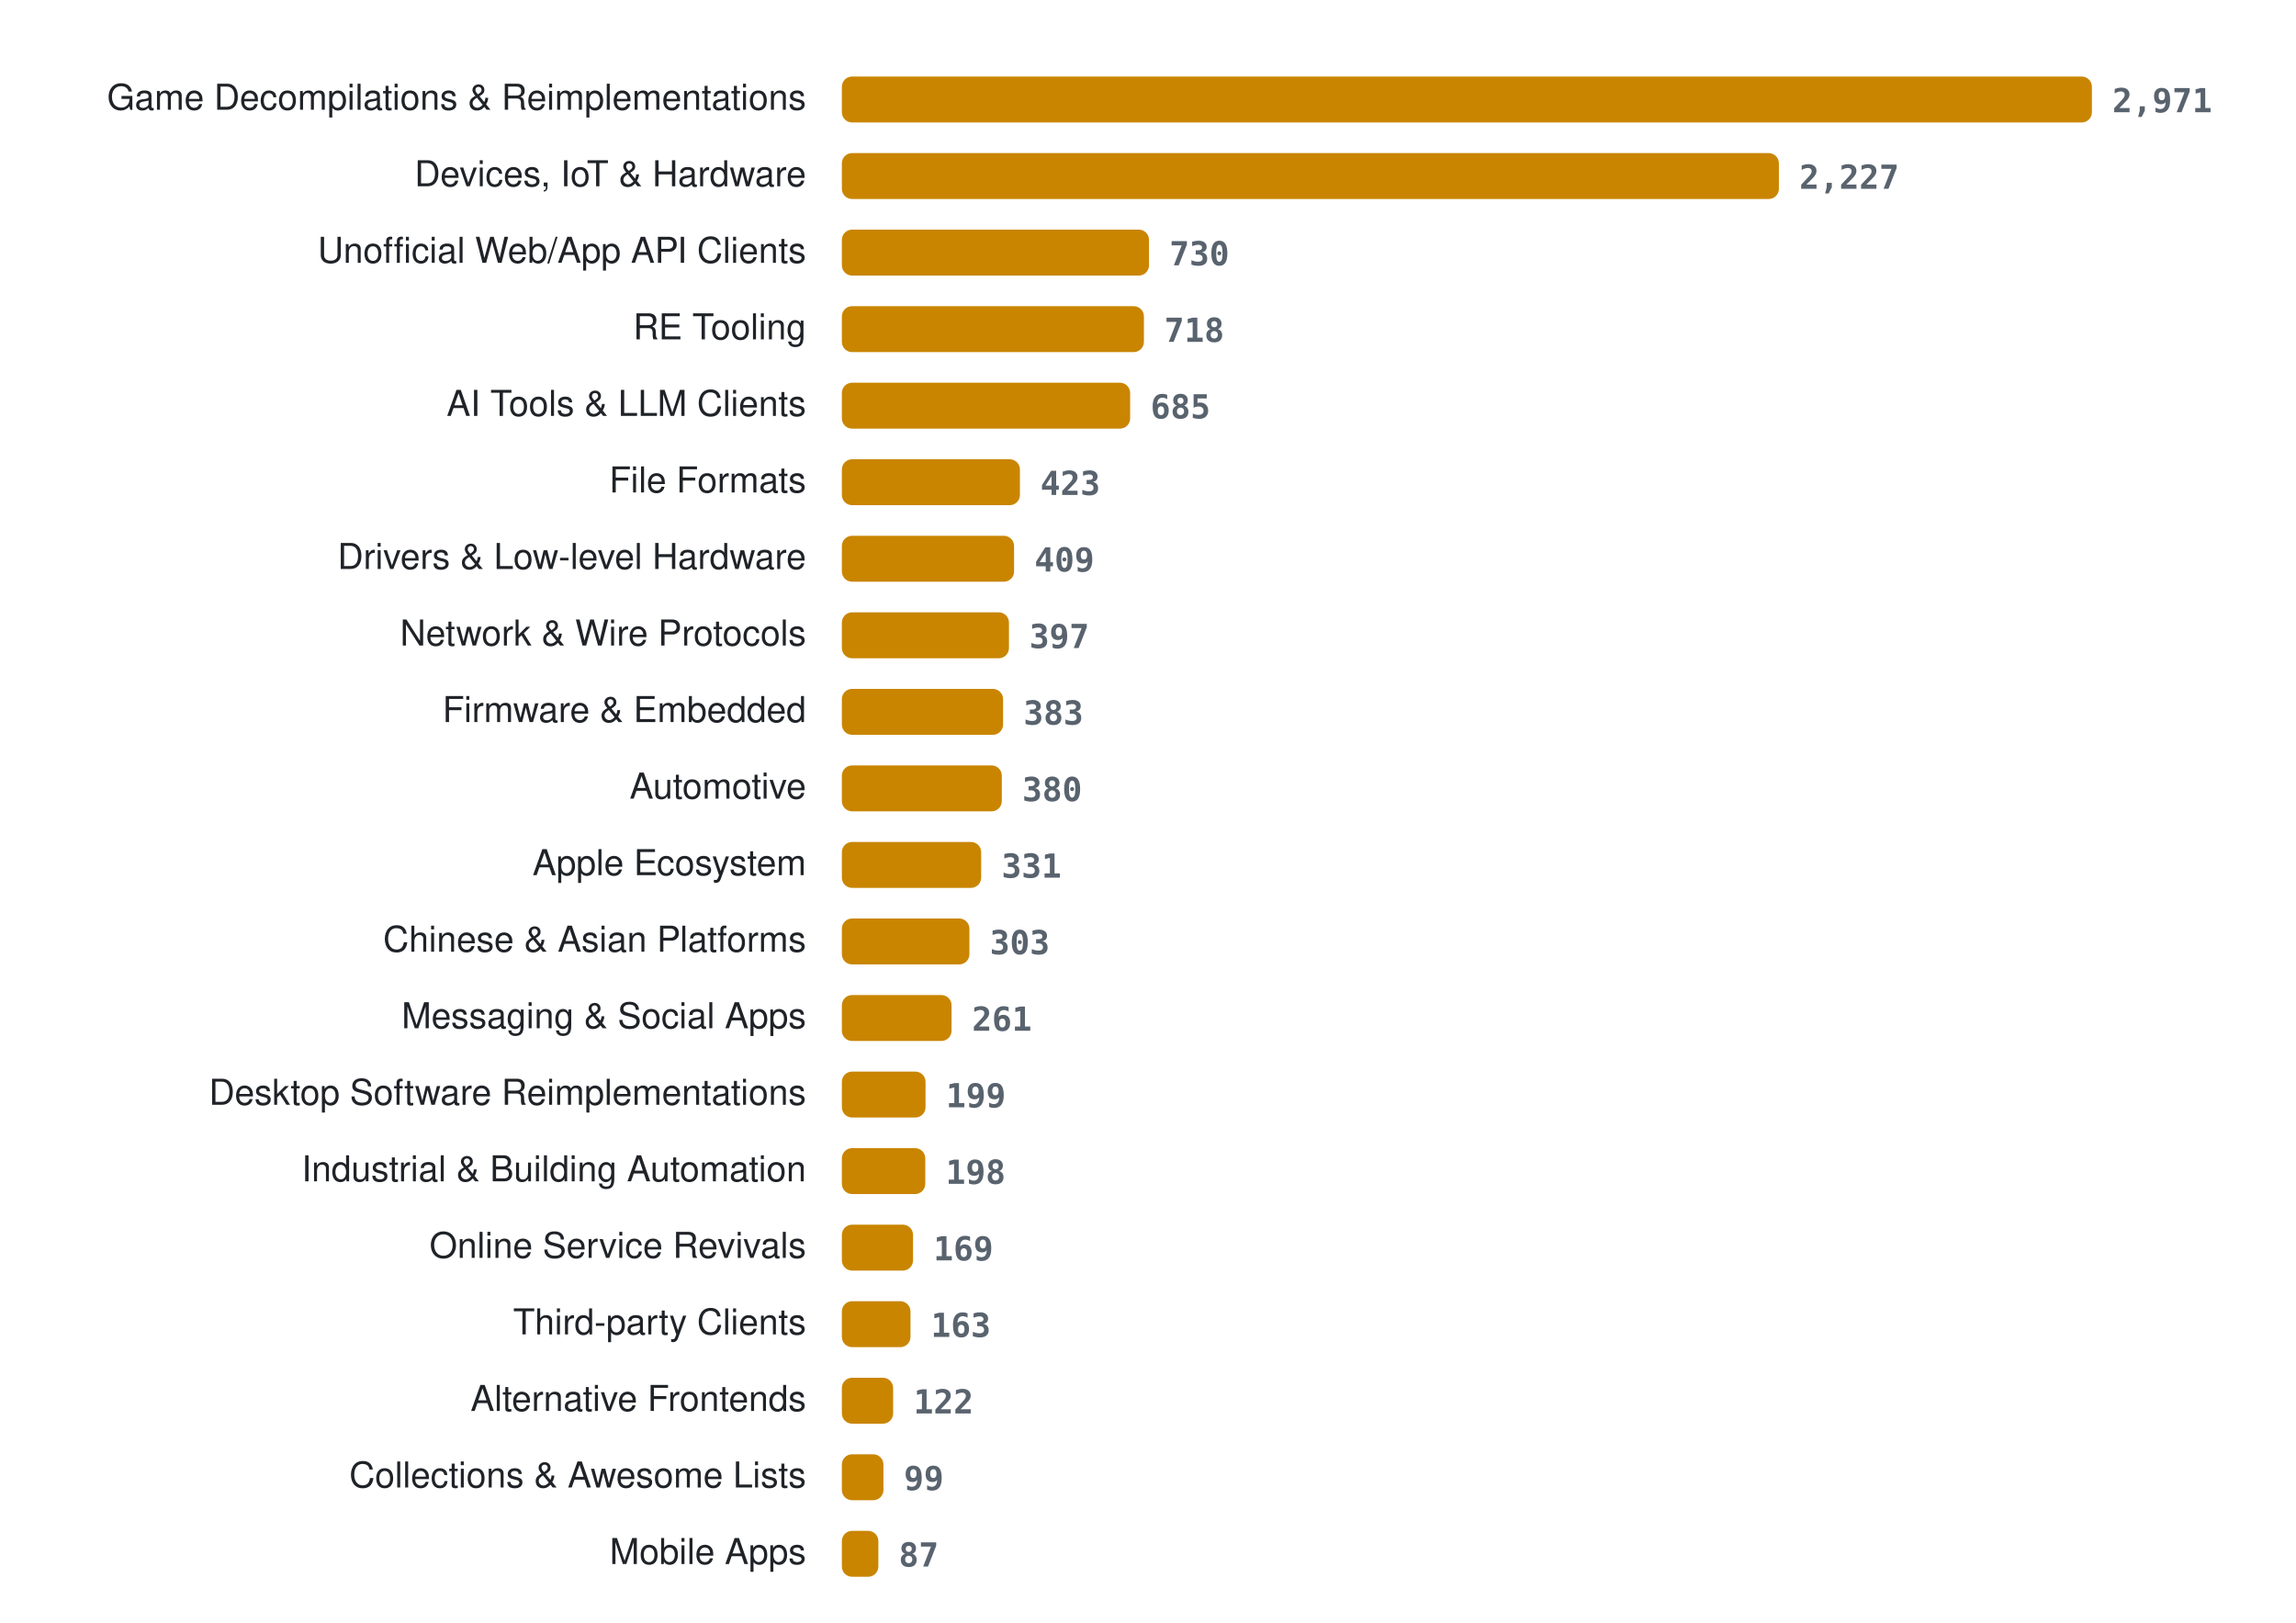
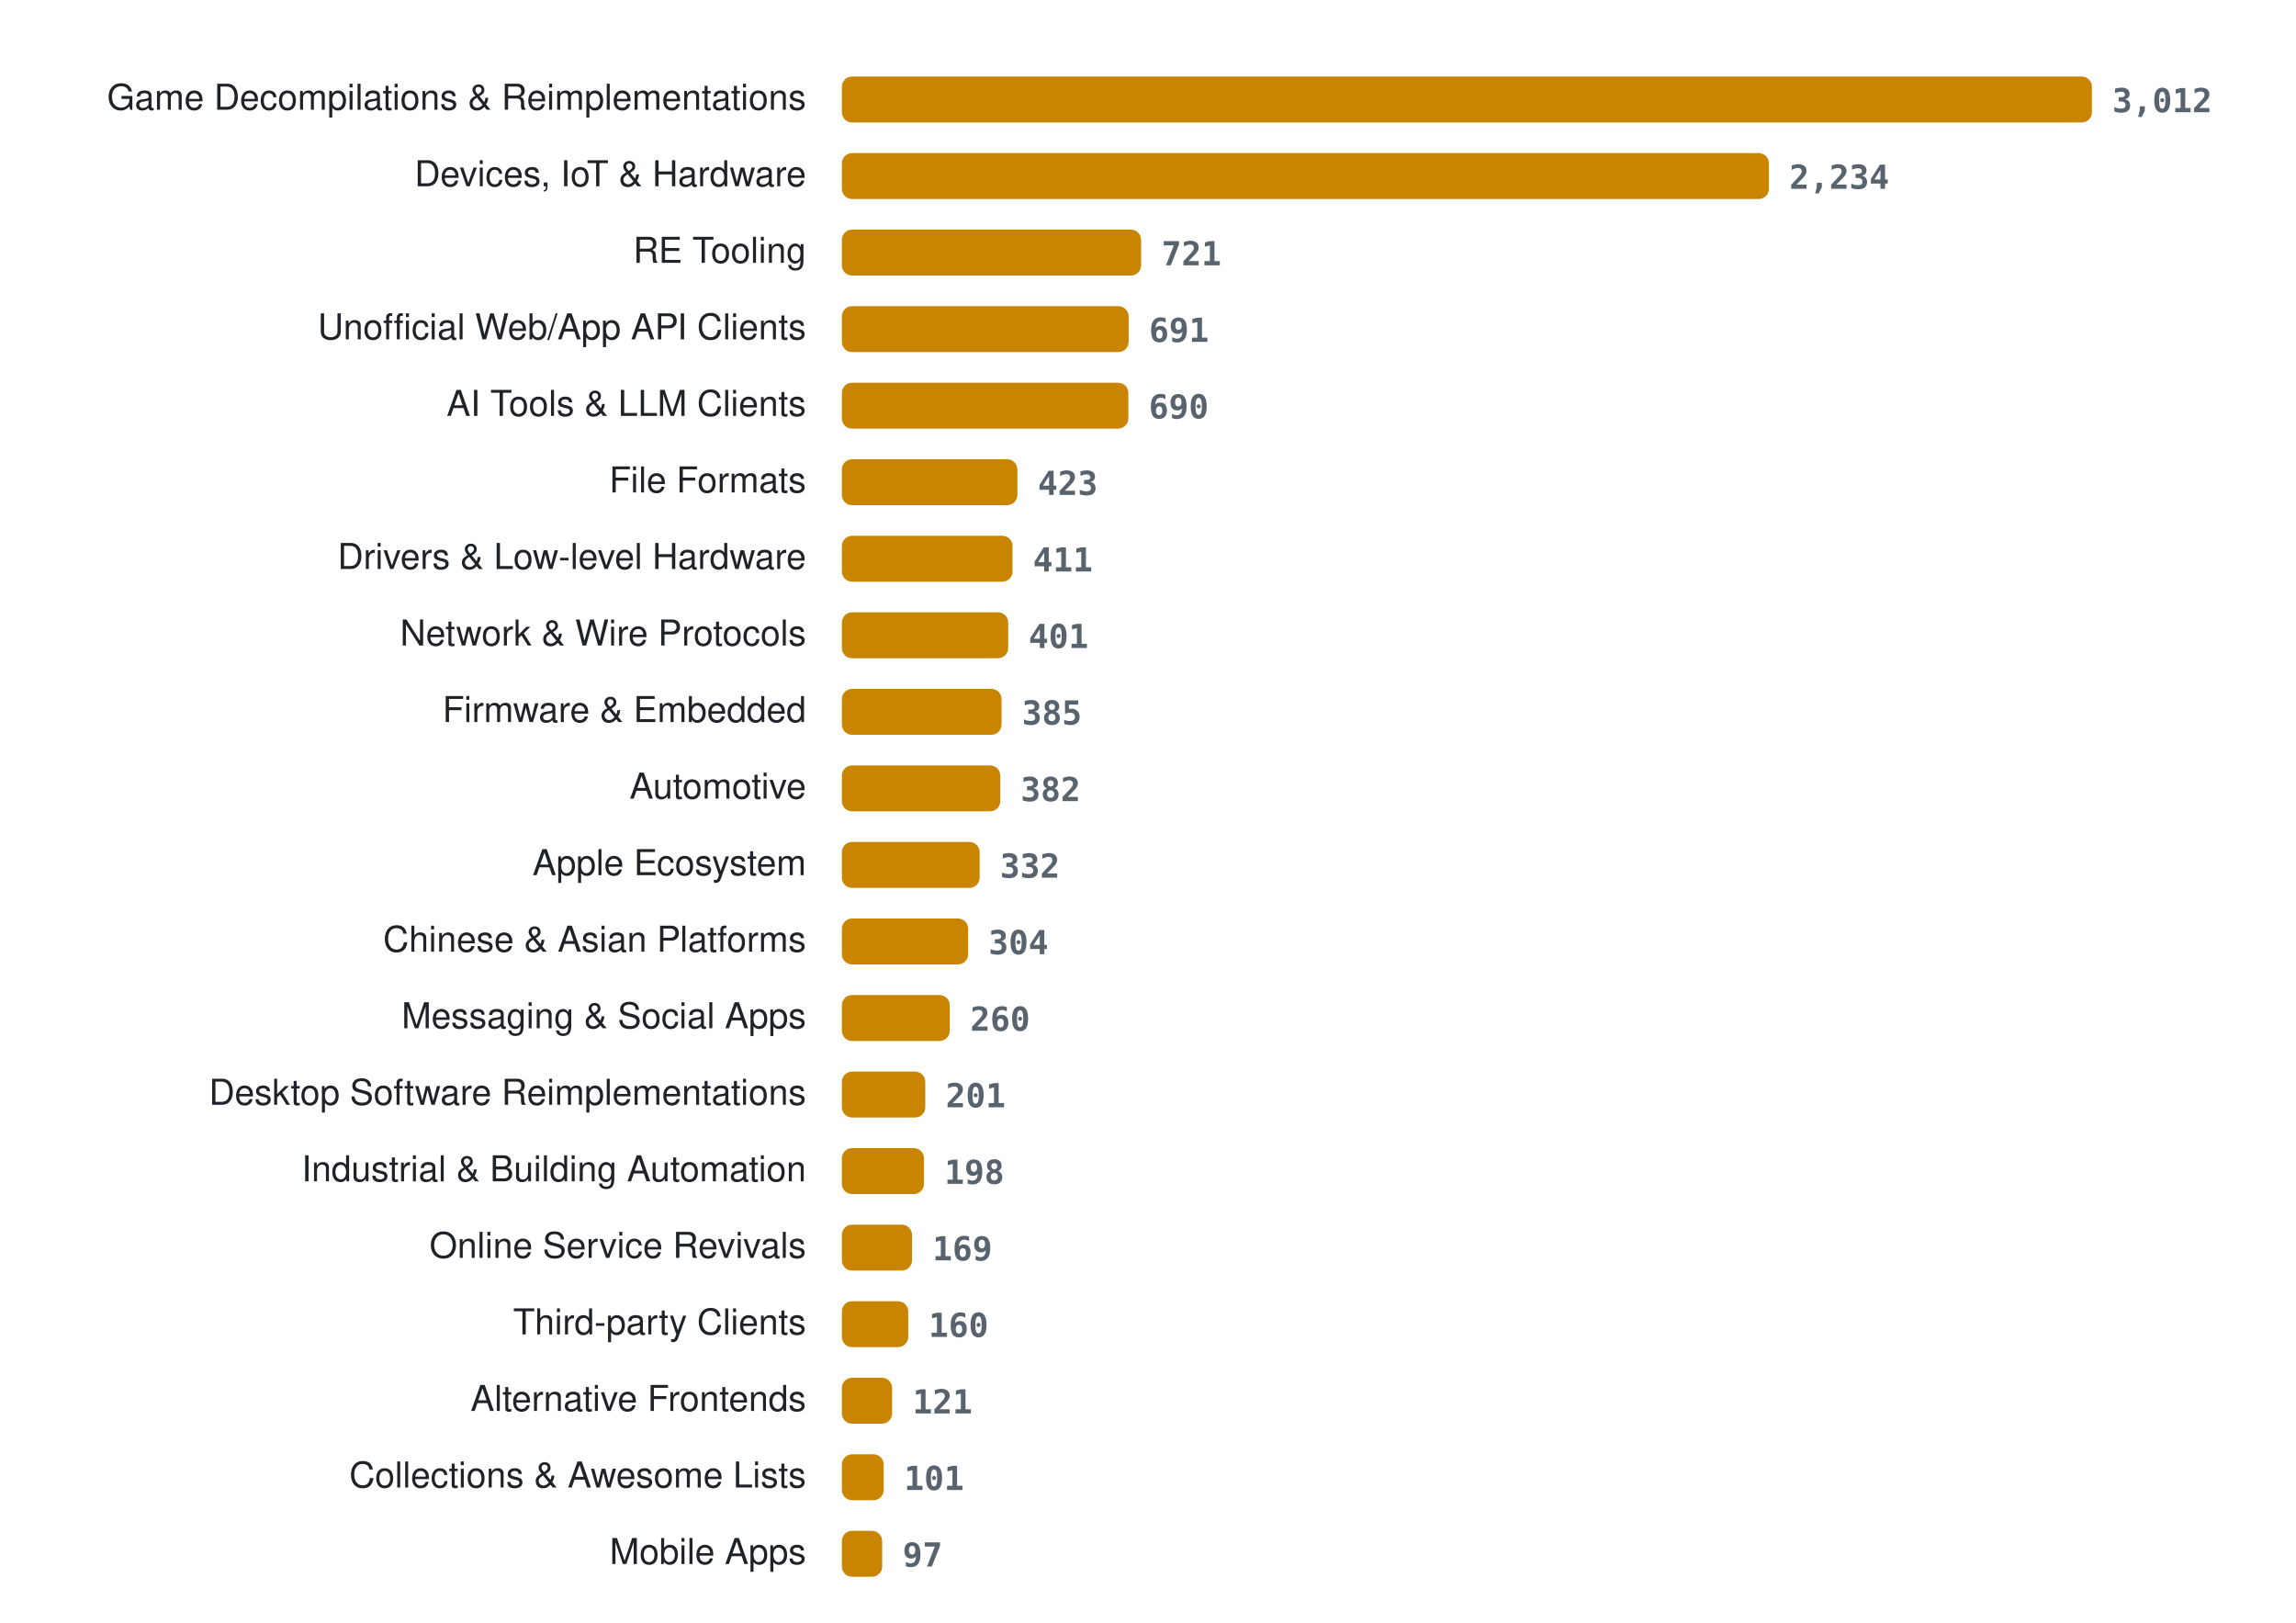
<svg xmlns="http://www.w3.org/2000/svg" width="900" height="636" viewBox="0 0 900 636" role="img" aria-label="Projects per category">
  <style>
.lab{font:14px -apple-system, BlinkMacSystemFont, 'Segoe UI', Helvetica, Arial, sans-serif;fill:#1f2328} .val{font:600 13px ui-monospace, SFMono-Regular, Menlo, Consolas, monospace;fill:#59636e} .bar{fill:#c98500}
@media (prefers-color-scheme: dark){ .lab{fill:#e6edf3} .val{fill:#9198a1} .bar{fill:#ffb000} }
</style>
  <text x="316" y="43" class="lab" text-anchor="end">Game Decompilations &amp; Reimplementations</text>
  <rect x="330" y="30" width="490.0" height="18" rx="4" class="bar" />
-   <text x="828.0" y="44" class="val">2,971</text>
+   <text x="828.0" y="44" class="val">3,012</text>
  <text x="316" y="73" class="lab" text-anchor="end">Devices, IoT &amp; Hardware</text>
-   <rect x="330" y="60" width="367.3" height="18" rx="4" class="bar" />
-   <text x="705.3" y="74" class="val">2,227</text>
-   <text x="316" y="103" class="lab" text-anchor="end">Unofficial Web/App API Clients</text>
-   <rect x="330" y="90" width="120.4" height="18" rx="4" class="bar" />
-   <text x="458.4" y="104" class="val">730</text>
-   <text x="316" y="133" class="lab" text-anchor="end">RE Tooling</text>
-   <rect x="330" y="120" width="118.4" height="18" rx="4" class="bar" />
-   <text x="456.4" y="134" class="val">718</text>
+   <rect x="330" y="60" width="363.4" height="18" rx="4" class="bar" />
+   <text x="701.4" y="74" class="val">2,234</text>
+   <text x="316" y="103" class="lab" text-anchor="end">RE Tooling</text>
+   <rect x="330" y="90" width="117.3" height="18" rx="4" class="bar" />
+   <text x="455.3" y="104" class="val">721</text>
+   <text x="316" y="133" class="lab" text-anchor="end">Unofficial Web/App API Clients</text>
+   <rect x="330" y="120" width="112.4" height="18" rx="4" class="bar" />
+   <text x="450.4" y="134" class="val">691</text>
  <text x="316" y="163" class="lab" text-anchor="end">AI Tools &amp; LLM Clients</text>
-   <rect x="330" y="150" width="113.0" height="18" rx="4" class="bar" />
-   <text x="451.0" y="164" class="val">685</text>
+   <rect x="330" y="150" width="112.3" height="18" rx="4" class="bar" />
+   <text x="450.3" y="164" class="val">690</text>
  <text x="316" y="193" class="lab" text-anchor="end">File Formats</text>
-   <rect x="330" y="180" width="69.8" height="18" rx="4" class="bar" />
-   <text x="407.8" y="194" class="val">423</text>
+   <rect x="330" y="180" width="68.8" height="18" rx="4" class="bar" />
+   <text x="406.8" y="194" class="val">423</text>
  <text x="316" y="223" class="lab" text-anchor="end">Drivers &amp; Low-level Hardware</text>
-   <rect x="330" y="210" width="67.5" height="18" rx="4" class="bar" />
-   <text x="405.5" y="224" class="val">409</text>
+   <rect x="330" y="210" width="66.9" height="18" rx="4" class="bar" />
+   <text x="404.9" y="224" class="val">411</text>
  <text x="316" y="253" class="lab" text-anchor="end">Network &amp; Wire Protocols</text>
-   <rect x="330" y="240" width="65.5" height="18" rx="4" class="bar" />
-   <text x="403.5" y="254" class="val">397</text>
+   <rect x="330" y="240" width="65.2" height="18" rx="4" class="bar" />
+   <text x="403.2" y="254" class="val">401</text>
  <text x="316" y="283" class="lab" text-anchor="end">Firmware &amp; Embedded</text>
-   <rect x="330" y="270" width="63.2" height="18" rx="4" class="bar" />
-   <text x="401.2" y="284" class="val">383</text>
+   <rect x="330" y="270" width="62.6" height="18" rx="4" class="bar" />
+   <text x="400.6" y="284" class="val">385</text>
  <text x="316" y="313" class="lab" text-anchor="end">Automotive</text>
-   <rect x="330" y="300" width="62.7" height="18" rx="4" class="bar" />
-   <text x="400.7" y="314" class="val">380</text>
+   <rect x="330" y="300" width="62.1" height="18" rx="4" class="bar" />
+   <text x="400.1" y="314" class="val">382</text>
  <text x="316" y="343" class="lab" text-anchor="end">Apple Ecosystem</text>
-   <rect x="330" y="330" width="54.6" height="18" rx="4" class="bar" />
-   <text x="392.6" y="344" class="val">331</text>
+   <rect x="330" y="330" width="54.0" height="18" rx="4" class="bar" />
+   <text x="392.0" y="344" class="val">332</text>
  <text x="316" y="373" class="lab" text-anchor="end">Chinese &amp; Asian Platforms</text>
-   <rect x="330" y="360" width="50.0" height="18" rx="4" class="bar" />
-   <text x="388.0" y="374" class="val">303</text>
+   <rect x="330" y="360" width="49.5" height="18" rx="4" class="bar" />
+   <text x="387.5" y="374" class="val">304</text>
  <text x="316" y="403" class="lab" text-anchor="end">Messaging &amp; Social Apps</text>
-   <rect x="330" y="390" width="43.0" height="18" rx="4" class="bar" />
-   <text x="381.0" y="404" class="val">261</text>
+   <rect x="330" y="390" width="42.3" height="18" rx="4" class="bar" />
+   <text x="380.3" y="404" class="val">260</text>
  <text x="316" y="433" class="lab" text-anchor="end">Desktop Software Reimplementations</text>
-   <rect x="330" y="420" width="32.8" height="18" rx="4" class="bar" />
-   <text x="370.8" y="434" class="val">199</text>
+   <rect x="330" y="420" width="32.7" height="18" rx="4" class="bar" />
+   <text x="370.7" y="434" class="val">201</text>
  <text x="316" y="463" class="lab" text-anchor="end">Industrial &amp; Building Automation</text>
-   <rect x="330" y="450" width="32.7" height="18" rx="4" class="bar" />
-   <text x="370.7" y="464" class="val">198</text>
+   <rect x="330" y="450" width="32.2" height="18" rx="4" class="bar" />
+   <text x="370.2" y="464" class="val">198</text>
  <text x="316" y="493" class="lab" text-anchor="end">Online Service Revivals</text>
-   <rect x="330" y="480" width="27.9" height="18" rx="4" class="bar" />
-   <text x="365.9" y="494" class="val">169</text>
+   <rect x="330" y="480" width="27.5" height="18" rx="4" class="bar" />
+   <text x="365.5" y="494" class="val">169</text>
  <text x="316" y="523" class="lab" text-anchor="end">Third-party Clients</text>
-   <rect x="330" y="510" width="26.9" height="18" rx="4" class="bar" />
-   <text x="364.9" y="524" class="val">163</text>
+   <rect x="330" y="510" width="26.0" height="18" rx="4" class="bar" />
+   <text x="364.0" y="524" class="val">160</text>
  <text x="316" y="553" class="lab" text-anchor="end">Alternative Frontends</text>
-   <rect x="330" y="540" width="20.1" height="18" rx="4" class="bar" />
-   <text x="358.1" y="554" class="val">122</text>
+   <rect x="330" y="540" width="19.7" height="18" rx="4" class="bar" />
+   <text x="357.7" y="554" class="val">121</text>
  <text x="316" y="583" class="lab" text-anchor="end">Collections &amp; Awesome Lists</text>
-   <rect x="330" y="570" width="16.3" height="18" rx="4" class="bar" />
-   <text x="354.3" y="584" class="val">99</text>
+   <rect x="330" y="570" width="16.4" height="18" rx="4" class="bar" />
+   <text x="354.4" y="584" class="val">101</text>
  <text x="316" y="613" class="lab" text-anchor="end">Mobile Apps</text>
-   <rect x="330" y="600" width="14.3" height="18" rx="4" class="bar" />
-   <text x="352.3" y="614" class="val">87</text>
+   <rect x="330" y="600" width="15.8" height="18" rx="4" class="bar" />
+   <text x="353.8" y="614" class="val">97</text>
</svg>
